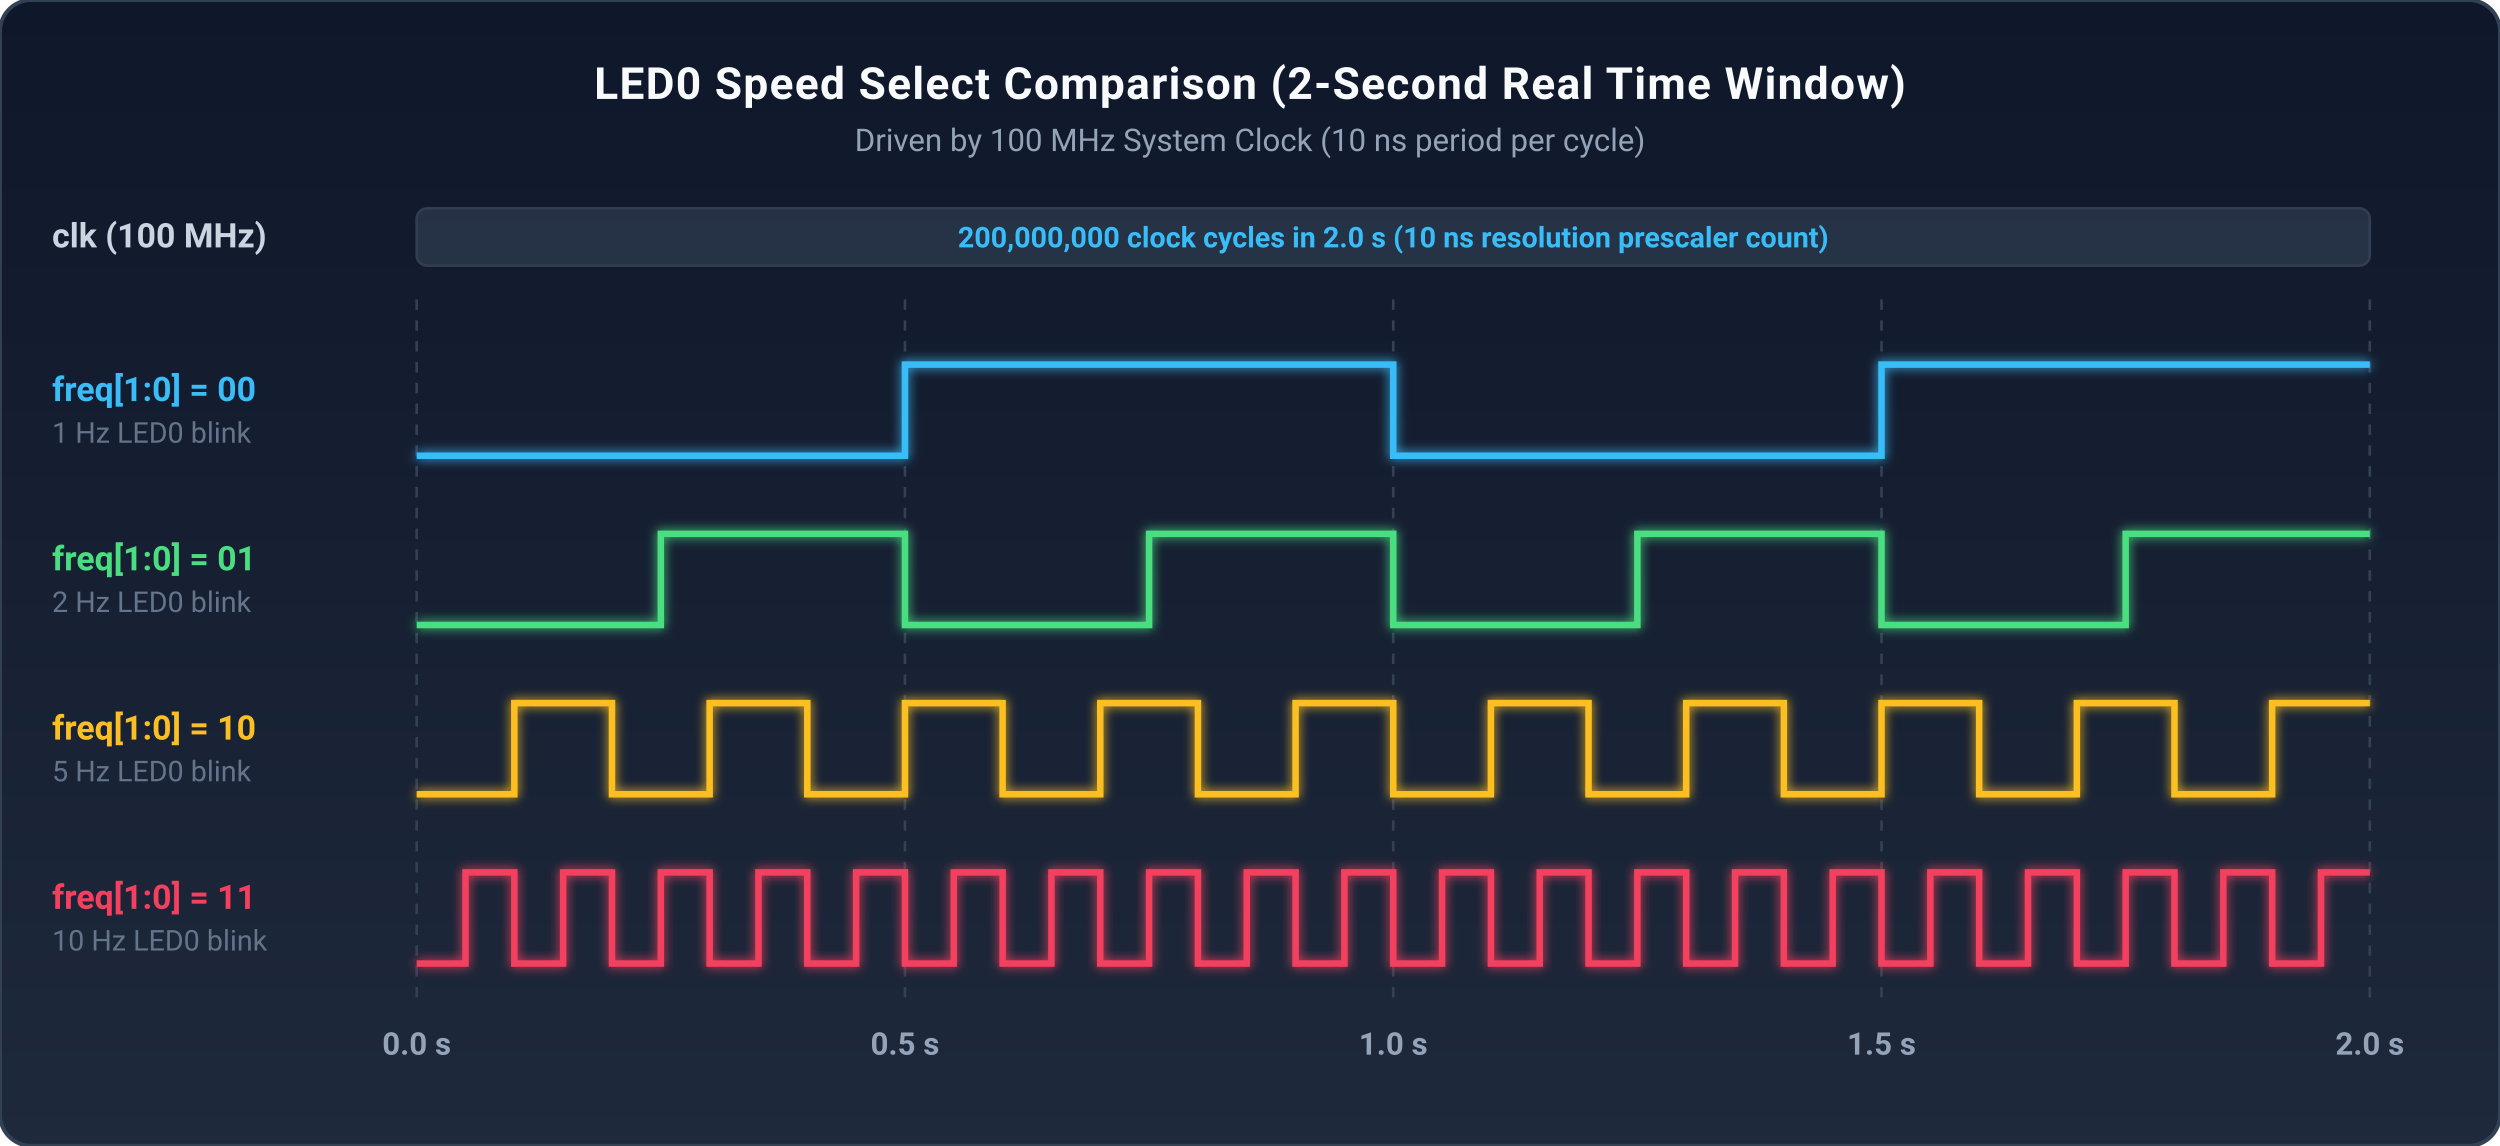
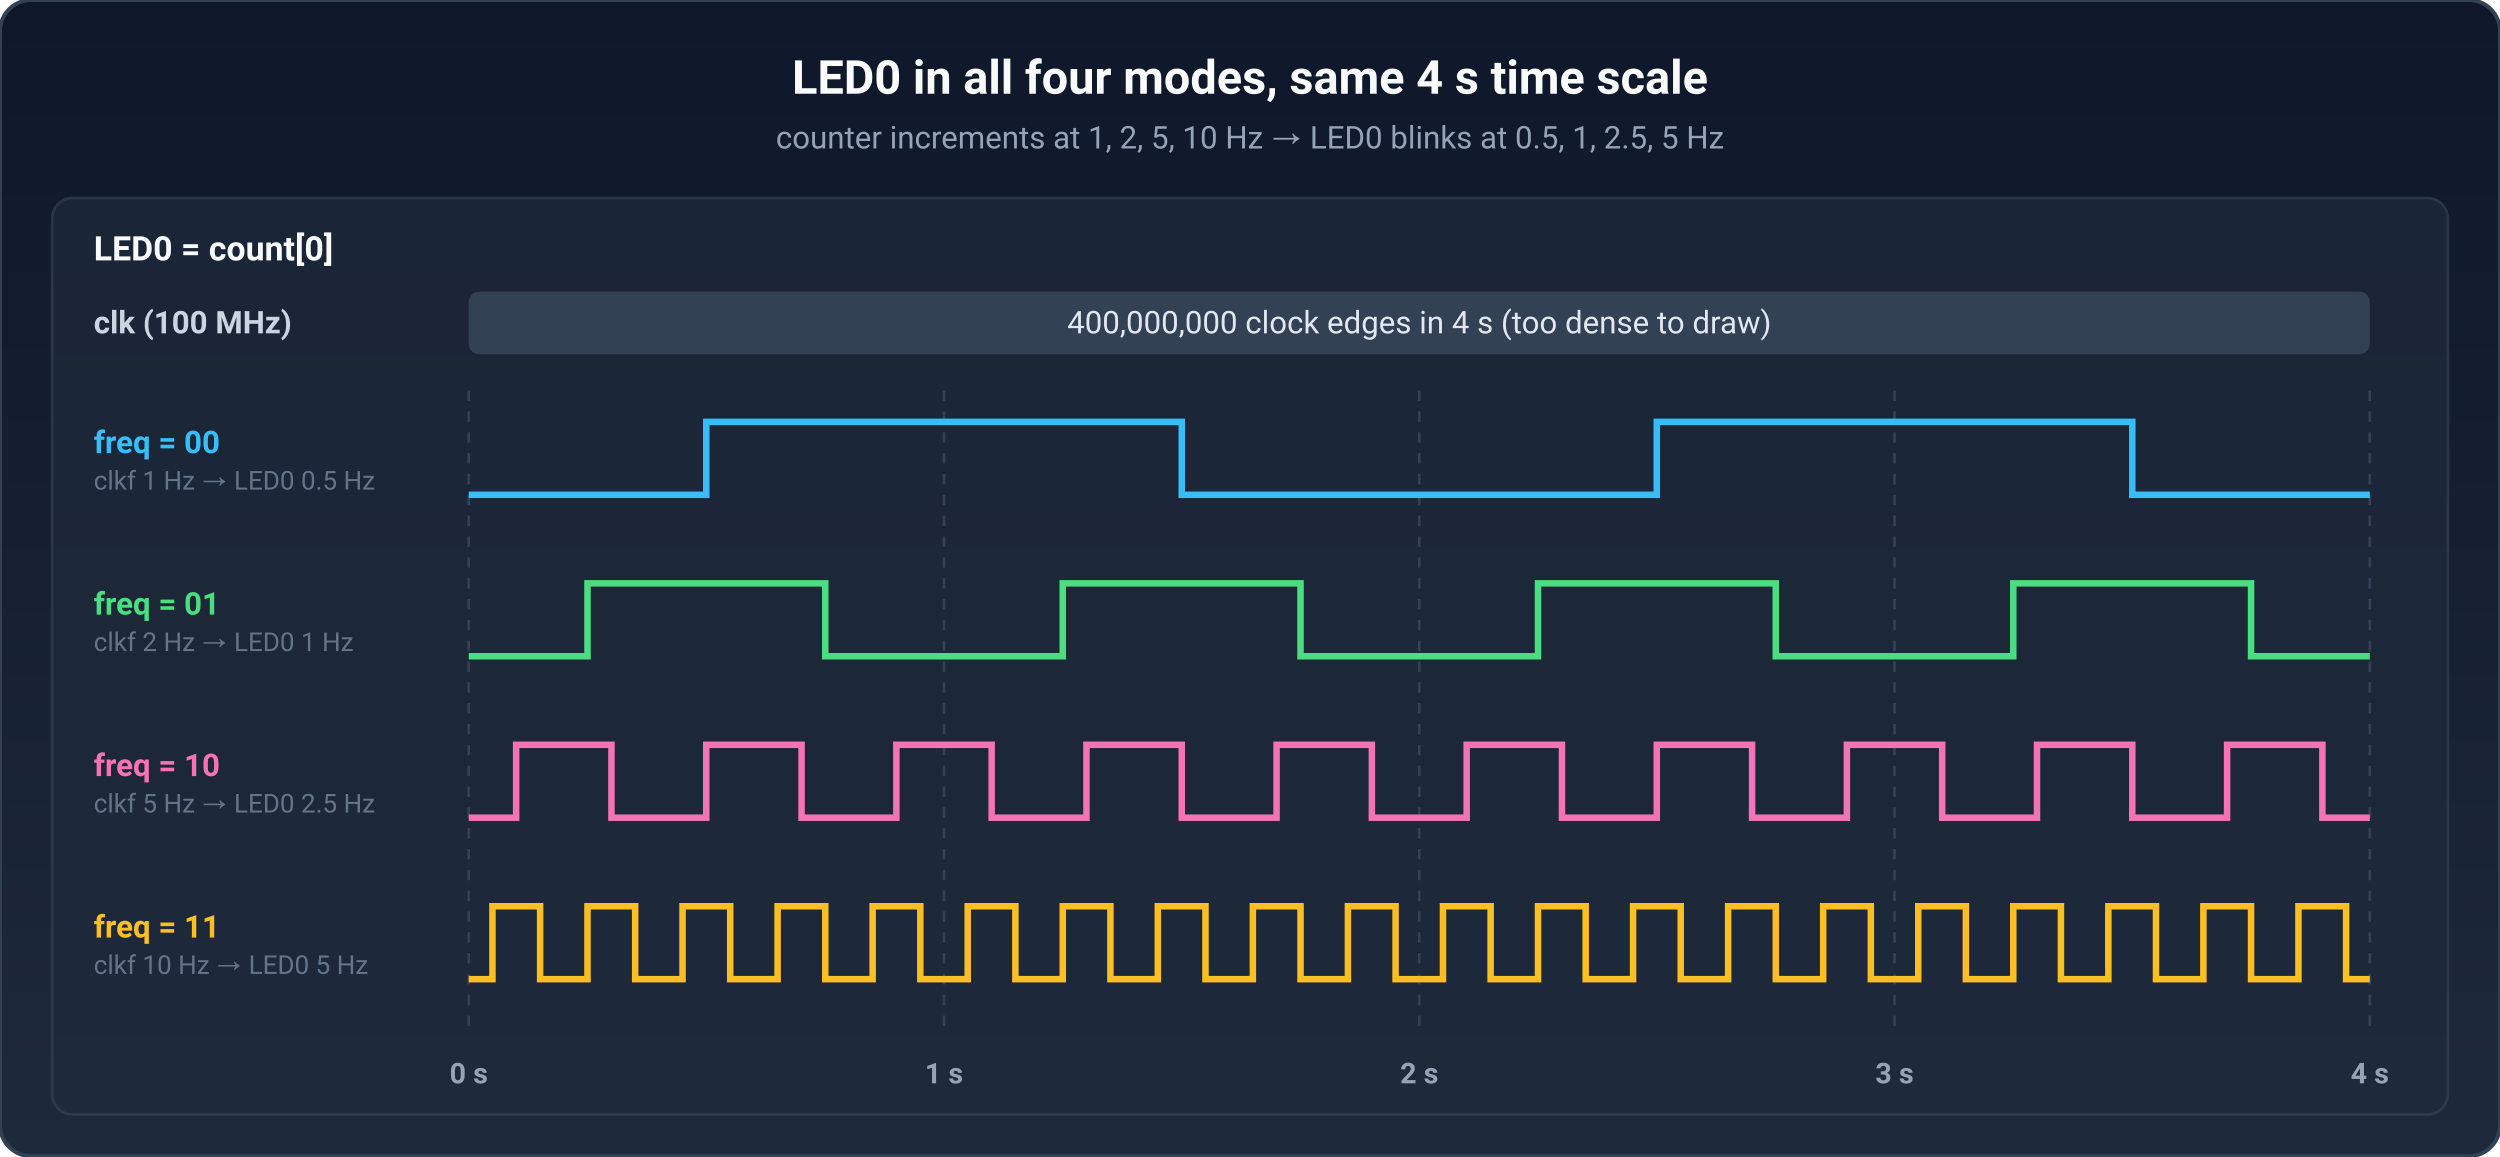
- <svg xmlns="http://www.w3.org/2000/svg" viewBox="0 0 960 440" width="100%" height="100%" font-family="system-ui, -apple-system, 'SF Pro Display', Segoe UI, Roboto, Helvetica, sans-serif">
+ <svg xmlns="http://www.w3.org/2000/svg" viewBox="0 0 960 444" width="960" height="444" font-family="system-ui, -apple-system, 'Segoe UI', Roboto, Helvetica, sans-serif">
  <defs>
-     <linearGradient id="bgGrad" x1="0" y1="0" x2="0" y2="1">
+     <linearGradient id="bg" x1="0" y1="0" x2="0" y2="1">
      <stop offset="0%" stop-color="#0f172a" />
      <stop offset="100%" stop-color="#1e293b" />
    </linearGradient>
-     <filter id="glow1" x="-20%" y="-20%" width="140%" height="140%">
-       <feGaussianBlur stdDeviation="2" result="blur" />
-       <feMerge>
-         <feMergeNode in="blur" />
-         <feMergeNode in="SourceGraphic" />
-       </feMerge>
-     </filter>
  </defs>
-   <rect width="960" height="440" rx="12" fill="url(#bgGrad)" stroke="#334155" stroke-width="1.5" />
-   <text x="480" y="38" text-anchor="middle" fill="#f8fafc" font-size="17" font-weight="700" letter-spacing="0.5">LED0 Speed Select Comparison (2-Second Real Time Window)</text>
-   <text x="480" y="58" text-anchor="middle" fill="#94a3b8" font-size="12">Driven by 100 MHz System Clock (10 ns period per cycle)</text>
-   <g transform="translate(160, 80)">
-     <text x="-140" y="15" fill="#cbd5e1" font-size="13" font-weight="600">clk (100 MHz)</text>
-     <rect x="0" y="0" width="750" height="22" rx="4" fill="#334155" opacity="0.6" stroke="#475569" />
-     <text x="375" y="15" text-anchor="middle" fill="#38bdf8" font-size="11" font-weight="600">200,000,000 clock cycles in 2.0 s (10 ns resolution prescaler count)</text>
-   </g>
-   <g stroke="#334155" stroke-dasharray="4,4" stroke-width="1">
-     <line x1="160" y1="115" x2="160" y2="385" />
-     <line x1="347.5" y1="115" x2="347.5" y2="385" />
-     <line x1="535" y1="115" x2="535" y2="385" />
-     <line x1="722.5" y1="115" x2="722.5" y2="385" />
-     <line x1="910" y1="115" x2="910" y2="385" />
-   </g>
-   <g fill="#94a3b8" font-size="12" font-weight="600" text-anchor="middle">
-     <text x="160" y="405">0.0 s</text>
-     <text x="347.5" y="405">0.5 s</text>
-     <text x="535" y="405">1.0 s</text>
-     <text x="722.5" y="405">1.5 s</text>
-     <text x="910" y="405">2.0 s</text>
-   </g>
-   <g transform="translate(0, 130)">
-     <text x="20" y="24" fill="#38bdf8" font-size="13" font-weight="700">freq[1:0] = 00</text>
-     <text x="20" y="40" fill="#64748b" font-size="11">1 Hz LED0 blink</text>
-     <path d="M160,45 L347.5,45 L347.5,10 L535,10 L535,45 L722.5,45 L722.5,10 L910,10" fill="none" stroke="#38bdf8" stroke-width="2.5" filter="url(#glow1)" />
-   </g>
-   <g transform="translate(0, 195)">
-     <text x="20" y="24" fill="#4ade80" font-size="13" font-weight="700">freq[1:0] = 01</text>
-     <text x="20" y="40" fill="#64748b" font-size="11">2 Hz LED0 blink</text>
-     <path d="M160,45 L253.75,45 L253.75,10 L347.5,10 L347.5,45 L441.25,45 L441.25,10 L535,10 L535,45 L628.75,45 L628.75,10 L722.5,10 L722.5,45 L816.25,45 L816.25,10 L910,10" fill="none" stroke="#4ade80" stroke-width="2.5" filter="url(#glow1)" />
-   </g>
-   <g transform="translate(0, 260)">
-     <text x="20" y="24" fill="#fbbf24" font-size="13" font-weight="700">freq[1:0] = 10</text>
-     <text x="20" y="40" fill="#64748b" font-size="11">5 Hz LED0 blink</text>
-     <path d="M160,45 L197.5,45 L197.5,10 L235,10 L235,45 L272.5,45 L272.5,10 L310,10 L310,45 L347.5,45 L347.5,10 L385,10 L385,45 L422.5,45 L422.5,10 L460,10 L460,45 L497.5,45 L497.5,10 L535,10 L535,45 L572.5,45 L572.5,10 L610,10 L610,45 L647.5,45 L647.5,10 L685,10 L685,45 L722.5,45 L722.5,10 L760,10 L760,45 L797.5,45 L797.5,10 L835,10 L835,45 L872.5,45 L872.5,10 L910,10" fill="none" stroke="#fbbf24" stroke-width="2.5" filter="url(#glow1)" />
-   </g>
-   <g transform="translate(0, 325)">
-     <text x="20" y="24" fill="#f43f5e" font-size="13" font-weight="700">freq[1:0] = 11</text>
-     <text x="20" y="40" fill="#64748b" font-size="11">10 Hz LED0 blink</text>
-     <path d="M160,45 L178.75,45 L178.75,10 L197.5,10 L197.5,45 L216.25,45 L216.25,10 L235,10 L235,45 L253.75,45 L253.75,10 L272.5,10 L272.5,45 L291.25,45 L291.25,10 L310,10 L310,45 L328.75,45 L328.75,10 L347.5,10 L347.5,45 L366.25,45 L366.25,10 L385,10 L385,45 L403.75,45 L403.75,10 L422.5,10 L422.5,45 L441.25,45 L441.25,10 L460,10 L460,45 L478.75,45 L478.75,10 L497.5,10 L497.5,45 L516.25,45 L516.25,10 L535,10 L535,45 L553.75,45 L553.75,10 L572.5,10 L572.5,45 L591.25,45 L591.25,10 L610,10 L610,45 L628.75,45 L628.75,10 L647.5,10 L647.5,45 L666.25,45 L666.25,10 L685,10 L685,45 L703.75,45 L703.75,10 L722.5,10 L722.5,45 L741.25,45 L741.25,10 L760,10 L760,45 L778.75,45 L778.75,10 L797.5,10 L797.5,45 L816.25,45 L816.25,10 L835,10 L835,45 L853.75,45 L853.75,10 L872.5,10 L872.5,45 L891.25,45 L891.25,10 L910,10" fill="none" stroke="#f43f5e" stroke-width="2.5" filter="url(#glow1)" />
-   </g>
+   <rect width="960" height="444" rx="12" fill="url(#bg)" stroke="#334155" stroke-width="1.5" />
+   <text x="480" y="36" text-anchor="middle" fill="#f8fafc" font-size="18" font-weight="700">LED0 in all four modes, same 4 s time scale</text>
+   <text x="480" y="57" text-anchor="middle" fill="#94a3b8" font-size="12">counter increments at 1, 2, 5, 10 Hz  →  LED0 blinks at 0.5, 1, 2.5, 5 Hz</text>
+   <rect x="20" y="76" width="920" height="352" rx="8" fill="#1e293b" opacity="0.7" stroke="#334155" />
+   <text x="36" y="100" fill="#f8fafc" font-size="13" font-weight="700">LED0 = count[0]</text>
+   <text x="36" y="128" fill="#cbd5e1" font-size="12" font-weight="700">clk (100 MHz)</text>
+   <rect x="180" y="112" width="730" height="24" rx="4" fill="#334155" />
+   <text x="545.0" y="128" text-anchor="middle" fill="#e2e8f0" font-size="12">400,000,000 clock edges in 4 s (too dense to draw)</text>
+   <line x1="180.0" y1="150" x2="180.0" y2="398" stroke="#334155" stroke-dasharray="4,4" stroke-width="1" />
+   <text x="180.0" y="416" text-anchor="middle" fill="#94a3b8" font-size="11" font-weight="600">0 s</text>
+   <line x1="362.5" y1="150" x2="362.5" y2="398" stroke="#334155" stroke-dasharray="4,4" stroke-width="1" />
+   <text x="362.5" y="416" text-anchor="middle" fill="#94a3b8" font-size="11" font-weight="600">1 s</text>
+   <line x1="545.0" y1="150" x2="545.0" y2="398" stroke="#334155" stroke-dasharray="4,4" stroke-width="1" />
+   <text x="545.0" y="416" text-anchor="middle" fill="#94a3b8" font-size="11" font-weight="600">2 s</text>
+   <line x1="727.5" y1="150" x2="727.5" y2="398" stroke="#334155" stroke-dasharray="4,4" stroke-width="1" />
+   <text x="727.5" y="416" text-anchor="middle" fill="#94a3b8" font-size="11" font-weight="600">3 s</text>
+   <line x1="910.0" y1="150" x2="910.0" y2="398" stroke="#334155" stroke-dasharray="4,4" stroke-width="1" />
+   <text x="910.0" y="416" text-anchor="middle" fill="#94a3b8" font-size="11" font-weight="600">4 s</text>
+   <text x="36" y="174" fill="#38bdf8" font-size="12" font-weight="700">freq = 00</text>
+   <text x="36" y="188" fill="#64748b" font-size="10">clkf 1 Hz → LED0 0.5 Hz</text>
+   <path d="M180.0,190 L180.0,190 L271.2,190 L271.2,162 L362.5,162 L362.5,162 L453.8,162 L453.8,190 L545.0,190 L545.0,190 L636.2,190 L636.2,162 L727.5,162 L727.5,162 L818.8,162 L818.8,190 L910.0,190" fill="none" stroke="#38bdf8" stroke-width="2.5" />
+   <text x="36" y="236" fill="#4ade80" font-size="12" font-weight="700">freq = 01</text>
+   <text x="36" y="250" fill="#64748b" font-size="10">clkf 2 Hz → LED0 1 Hz</text>
+   <path d="M180.0,252 L180.0,252 L225.6,252 L225.6,224 L271.2,224 L271.2,224 L316.9,224 L316.9,252 L362.5,252 L362.5,252 L408.1,252 L408.1,224 L453.8,224 L453.8,224 L499.4,224 L499.4,252 L545.0,252 L545.0,252 L590.6,252 L590.6,224 L636.2,224 L636.2,224 L681.9,224 L681.9,252 L727.5,252 L727.5,252 L773.1,252 L773.1,224 L818.8,224 L818.8,224 L864.4,224 L864.4,252 L910.0,252" fill="none" stroke="#4ade80" stroke-width="2.5" />
+   <text x="36" y="298" fill="#f472b6" font-size="12" font-weight="700">freq = 10</text>
+   <text x="36" y="312" fill="#64748b" font-size="10">clkf 5 Hz → LED0 2.5 Hz</text>
+   <path d="M180.0,314 L180.0,314 L198.2,314 L198.2,286 L216.5,286 L216.5,286 L234.8,286 L234.8,314 L253.0,314 L253.0,314 L271.2,314 L271.2,286 L289.5,286 L289.5,286 L307.8,286 L307.8,314 L326.0,314 L326.0,314 L344.2,314 L344.2,286 L362.5,286 L362.5,286 L380.8,286 L380.8,314 L399.0,314 L399.0,314 L417.2,314 L417.2,286 L435.5,286 L435.5,286 L453.8,286 L453.8,314 L472.0,314 L472.0,314 L490.2,314 L490.2,286 L508.5,286 L508.5,286 L526.8,286 L526.8,314 L545.0,314 L545.0,314 L563.2,314 L563.2,286 L581.5,286 L581.5,286 L599.8,286 L599.8,314 L618.0,314 L618.0,314 L636.2,314 L636.2,286 L654.5,286 L654.5,286 L672.8,286 L672.8,314 L691.0,314 L691.0,314 L709.2,314 L709.2,286 L727.5,286 L727.5,286 L745.8,286 L745.8,314 L764.0,314 L764.0,314 L782.2,314 L782.2,286 L800.5,286 L800.5,286 L818.8,286 L818.8,314 L837.0,314 L837.0,314 L855.2,314 L855.2,286 L873.5,286 L873.5,286 L891.8,286 L891.8,314 L910.0,314" fill="none" stroke="#f472b6" stroke-width="2.5" />
+   <text x="36" y="360" fill="#fbbf24" font-size="12" font-weight="700">freq = 11</text>
+   <text x="36" y="374" fill="#64748b" font-size="10">clkf 10 Hz → LED0 5 Hz</text>
+   <path d="M180.0,376 L180.0,376 L189.1,376 L189.1,348 L198.2,348 L198.2,348 L207.4,348 L207.4,376 L216.5,376 L216.5,376 L225.6,376 L225.6,348 L234.8,348 L234.8,348 L243.9,348 L243.9,376 L253.0,376 L253.0,376 L262.1,376 L262.1,348 L271.2,348 L271.2,348 L280.4,348 L280.4,376 L289.5,376 L289.5,376 L298.6,376 L298.6,348 L307.8,348 L307.8,348 L316.9,348 L316.9,376 L326.0,376 L326.0,376 L335.1,376 L335.1,348 L344.2,348 L344.2,348 L353.4,348 L353.4,376 L362.5,376 L362.5,376 L371.6,376 L371.6,348 L380.8,348 L380.8,348 L389.9,348 L389.9,376 L399.0,376 L399.0,376 L408.1,376 L408.1,348 L417.2,348 L417.2,348 L426.4,348 L426.4,376 L435.5,376 L435.5,376 L444.6,376 L444.6,348 L453.8,348 L453.8,348 L462.9,348 L462.9,376 L472.0,376 L472.0,376 L481.1,376 L481.1,348 L490.2,348 L490.2,348 L499.4,348 L499.4,376 L508.5,376 L508.5,376 L517.6,376 L517.6,348 L526.8,348 L526.8,348 L535.9,348 L535.9,376 L545.0,376 L545.0,376 L554.1,376 L554.1,348 L563.2,348 L563.2,348 L572.4,348 L572.4,376 L581.5,376 L581.5,376 L590.6,376 L590.6,348 L599.8,348 L599.8,348 L608.9,348 L608.9,376 L618.0,376 L618.0,376 L627.1,376 L627.1,348 L636.2,348 L636.2,348 L645.4,348 L645.4,376 L654.5,376 L654.5,376 L663.6,376 L663.6,348 L672.8,348 L672.8,348 L681.9,348 L681.9,376 L691.0,376 L691.0,376 L700.1,376 L700.1,348 L709.2,348 L709.2,348 L718.4,348 L718.4,376 L727.5,376 L727.5,376 L736.6,376 L736.6,348 L745.8,348 L745.8,348 L754.9,348 L754.9,376 L764.0,376 L764.0,376 L773.1,376 L773.1,348 L782.2,348 L782.2,348 L791.4,348 L791.4,376 L800.5,376 L800.5,376 L809.6,376 L809.6,348 L818.8,348 L818.8,348 L827.9,348 L827.9,376 L837.0,376 L837.0,376 L846.1,376 L846.1,348 L855.2,348 L855.2,348 L864.4,348 L864.4,376 L873.5,376 L873.5,376 L882.6,376 L882.6,348 L891.8,348 L891.8,348 L900.9,348 L900.9,376 L910.0,376" fill="none" stroke="#fbbf24" stroke-width="2.5" />
</svg>
